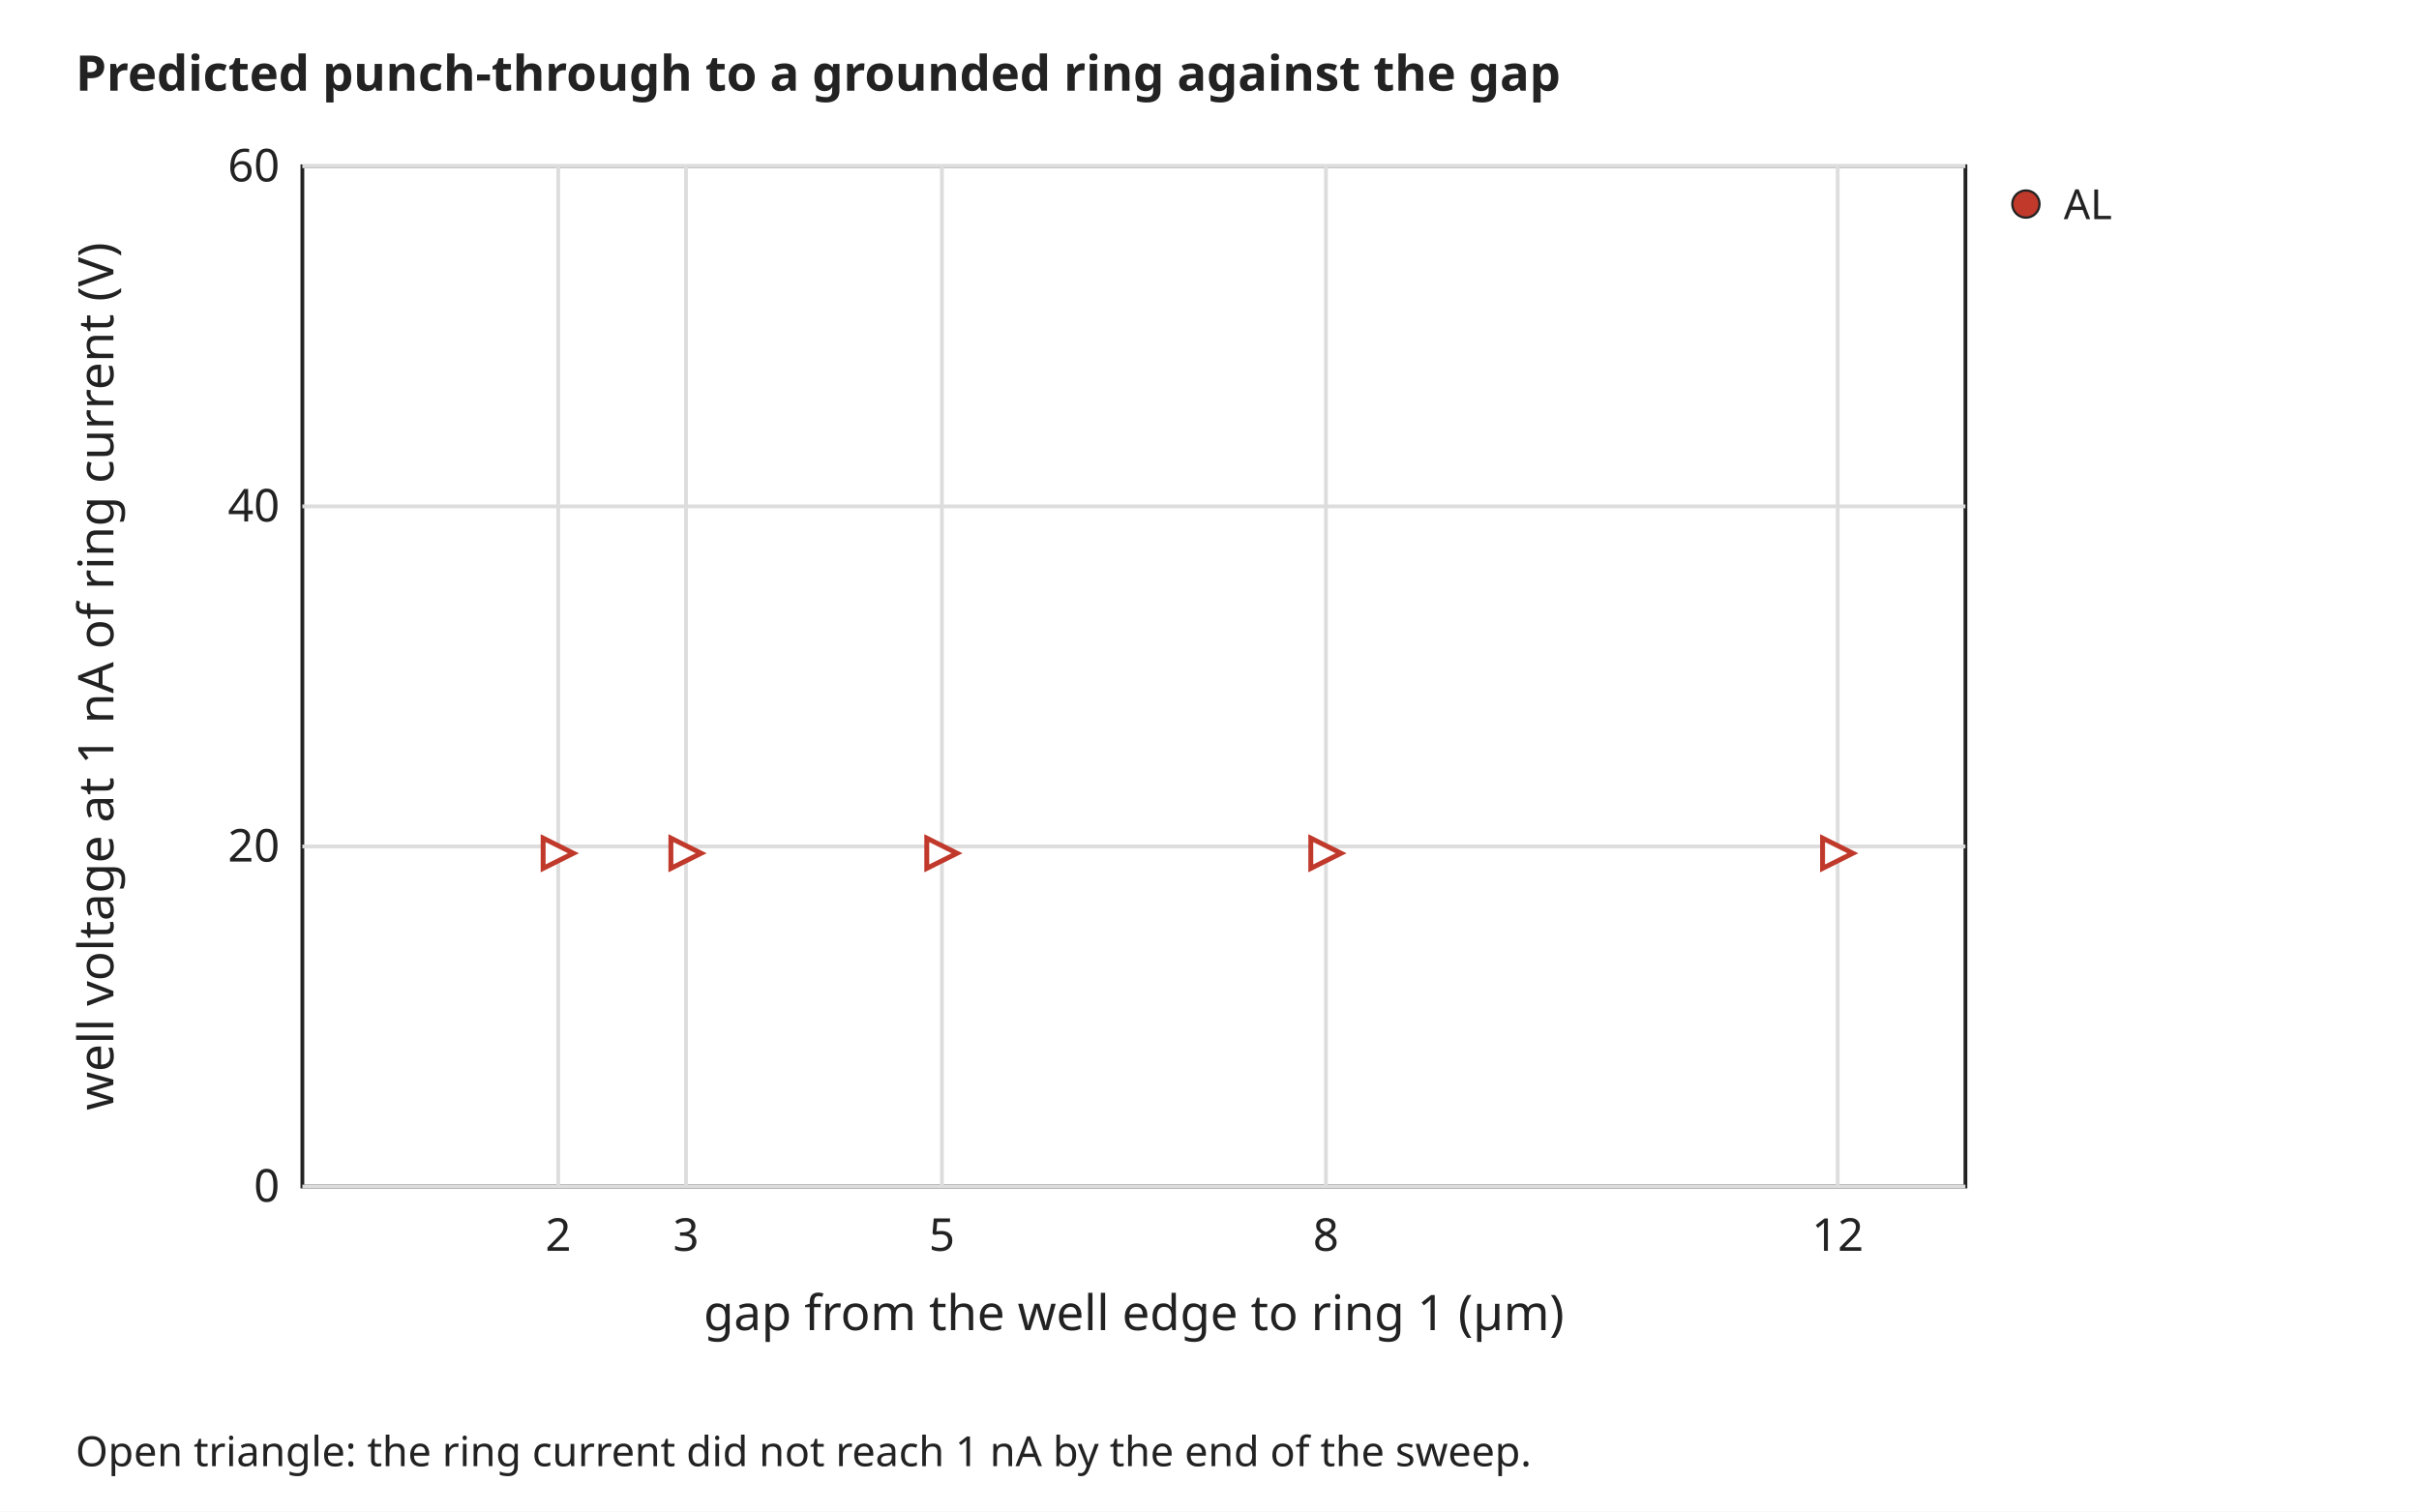
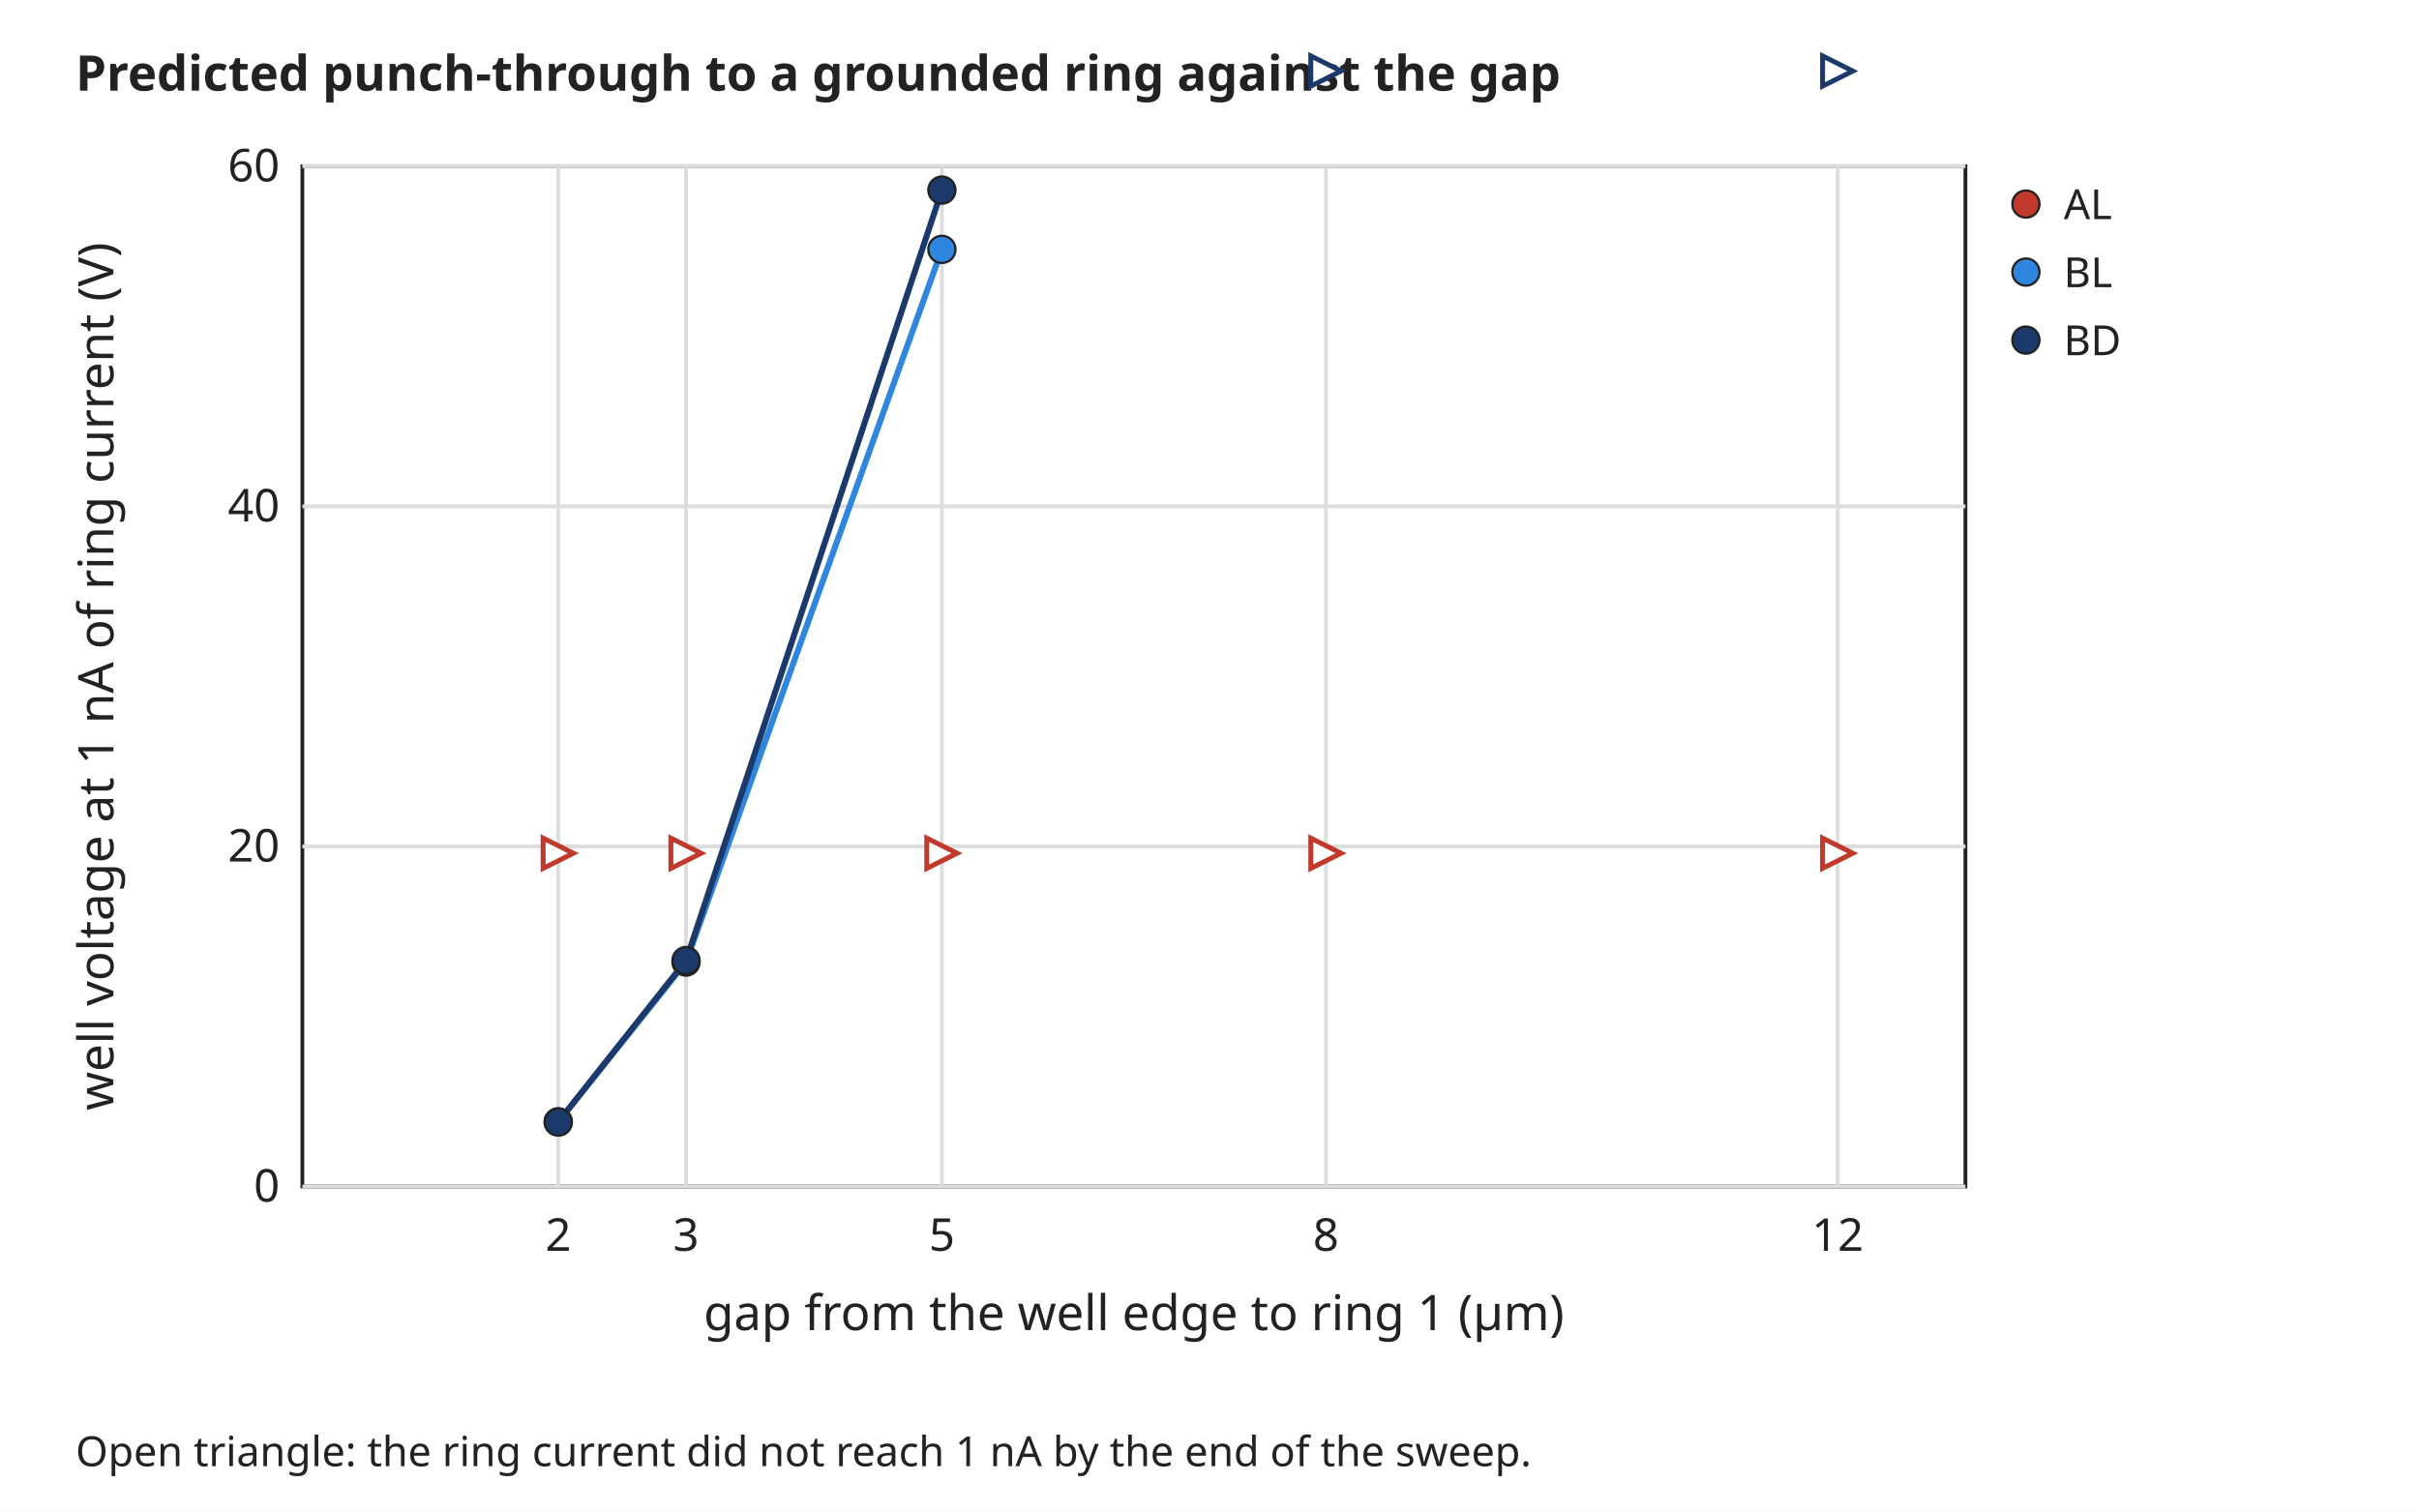
<svg xmlns="http://www.w3.org/2000/svg" width="640" height="400" viewBox="0 0 640 400" font-family="sans-serif" font-size="13">
  <rect width="640" height="400" fill="white" />
  <text x="20" y="24" text-anchor="start" font-size="13" font-weight="bold" fill="#222222">Predicted punch-through to a grounded ring against the gap</text>
  <rect x="80" y="44" width="440" height="270" rx="0" fill="none" stroke="#222222" />
  <line x1="147.7" y1="44" x2="147.7" y2="314" stroke="#dddddd" stroke-width="1" />
  <text x="147.7" y="331" text-anchor="middle" font-size="12" font-weight="normal" fill="#222222">2</text>
  <line x1="181.5" y1="44" x2="181.5" y2="314" stroke="#dddddd" stroke-width="1" />
  <text x="181.5" y="331" text-anchor="middle" font-size="12" font-weight="normal" fill="#222222">3</text>
  <line x1="249.2" y1="44" x2="249.2" y2="314" stroke="#dddddd" stroke-width="1" />
  <text x="249.2" y="331" text-anchor="middle" font-size="12" font-weight="normal" fill="#222222">5</text>
  <line x1="350.8" y1="44" x2="350.8" y2="314" stroke="#dddddd" stroke-width="1" />
  <text x="350.8" y="331" text-anchor="middle" font-size="12" font-weight="normal" fill="#222222">8</text>
  <line x1="486.2" y1="44" x2="486.2" y2="314" stroke="#dddddd" stroke-width="1" />
  <text x="486.2" y="331" text-anchor="middle" font-size="12" font-weight="normal" fill="#222222">12</text>
  <line x1="80" y1="314.0" x2="520" y2="314.0" stroke="#dddddd" stroke-width="1" />
  <text x="74" y="318.0" text-anchor="end" font-size="12" font-weight="normal" fill="#222222">0</text>
  <line x1="80" y1="224.0" x2="520" y2="224.0" stroke="#dddddd" stroke-width="1" />
  <text x="74" y="228.0" text-anchor="end" font-size="12" font-weight="normal" fill="#222222">20</text>
  <line x1="80" y1="134.0" x2="520" y2="134.0" stroke="#dddddd" stroke-width="1" />
  <text x="74" y="138.0" text-anchor="end" font-size="12" font-weight="normal" fill="#222222">40</text>
  <line x1="80" y1="44.0" x2="520" y2="44.0" stroke="#dddddd" stroke-width="1" />
  <text x="74" y="48.0" text-anchor="end" font-size="12" font-weight="normal" fill="#222222">60</text>
  <text x="300.0" y="352" text-anchor="middle" font-size="13" font-weight="normal" fill="#222222">gap from the well edge to ring 1 (µm)</text>
  <text x="30" y="179.0" text-anchor="middle" font-size="13" font-weight="normal" fill="#222222" transform="rotate(-90 30 179.0)">well voltage at 1 nA of ring current (V)</text>
  <path d="M143.7,221.8 L151.7,225.8 L143.7,229.8 Z" fill="white" stroke="#c0392b" stroke-width="1.3" />
  <path d="M177.5,221.8 L185.5,225.8 L177.5,229.8 Z" fill="white" stroke="#c0392b" stroke-width="1.3" />
  <path d="M245.2,221.8 L253.2,225.8 L245.2,229.8 Z" fill="white" stroke="#c0392b" stroke-width="1.3" />
  <path d="M346.8,221.8 L354.8,225.8 L346.8,229.8 Z" fill="white" stroke="#c0392b" stroke-width="1.3" />
  <path d="M482.2,221.8 L490.2,225.8 L482.2,229.8 Z" fill="white" stroke="#c0392b" stroke-width="1.3" />
  <circle cx="536.0" cy="54.0" r="3.6" fill="#c0392b" stroke="#222222" stroke-width="0.6" />
  <text x="546" y="58" text-anchor="start" font-size="11" font-weight="normal" fill="#222222">AL</text>
+   <polyline points="147.7,296.9 181.5,254.6 249.2,66.0" stroke="#2e86de" stroke-width="1.6" fill="none" />
+   <circle cx="147.7" cy="296.9" r="3.6" fill="#2e86de" stroke="#222222" stroke-width="0.6" />
+   <circle cx="181.5" cy="254.6" r="3.6" fill="#2e86de" stroke="#222222" stroke-width="0.6" />
+   <circle cx="249.2" cy="66.0" r="3.6" fill="#2e86de" stroke="#222222" stroke-width="0.6" />
+   <path d="M346.8,-48.2 L354.8,-44.2 L346.8,-40.2 Z" fill="white" stroke="#2e86de" stroke-width="1.3" />
+   <path d="M482.2,-48.2 L490.2,-44.2 L482.2,-40.2 Z" fill="white" stroke="#2e86de" stroke-width="1.3" />
+   <circle cx="536.0" cy="72.0" r="3.6" fill="#2e86de" stroke="#222222" stroke-width="0.6" />
+   <text x="546" y="76" text-anchor="start" font-size="11" font-weight="normal" fill="#222222">BL</text>
+   <polyline points="147.7,296.9 181.5,254.2 249.2,50.3" stroke="#1b3a6b" stroke-width="1.6" fill="none" />
+   <circle cx="147.7" cy="296.9" r="3.6" fill="#1b3a6b" stroke="#222222" stroke-width="0.6" />
+   <circle cx="181.5" cy="254.2" r="3.6" fill="#1b3a6b" stroke="#222222" stroke-width="0.6" />
+   <circle cx="249.2" cy="50.3" r="3.6" fill="#1b3a6b" stroke="#222222" stroke-width="0.6" />
+   <path d="M346.8,14.8 L354.8,18.8 L346.8,22.8 Z" fill="white" stroke="#1b3a6b" stroke-width="1.3" />
+   <path d="M482.2,14.8 L490.2,18.8 L482.2,22.8 Z" fill="white" stroke="#1b3a6b" stroke-width="1.3" />
+   <circle cx="536.0" cy="90.0" r="3.6" fill="#1b3a6b" stroke="#222222" stroke-width="0.6" />
+   <text x="546" y="94" text-anchor="start" font-size="11" font-weight="normal" fill="#222222">BD</text>
  <text x="20" y="388" text-anchor="start" font-size="11" font-weight="normal" fill="#222222">Open triangle: the ring current did not reach 1 nA by the end of the sweep.</text>
</svg>
